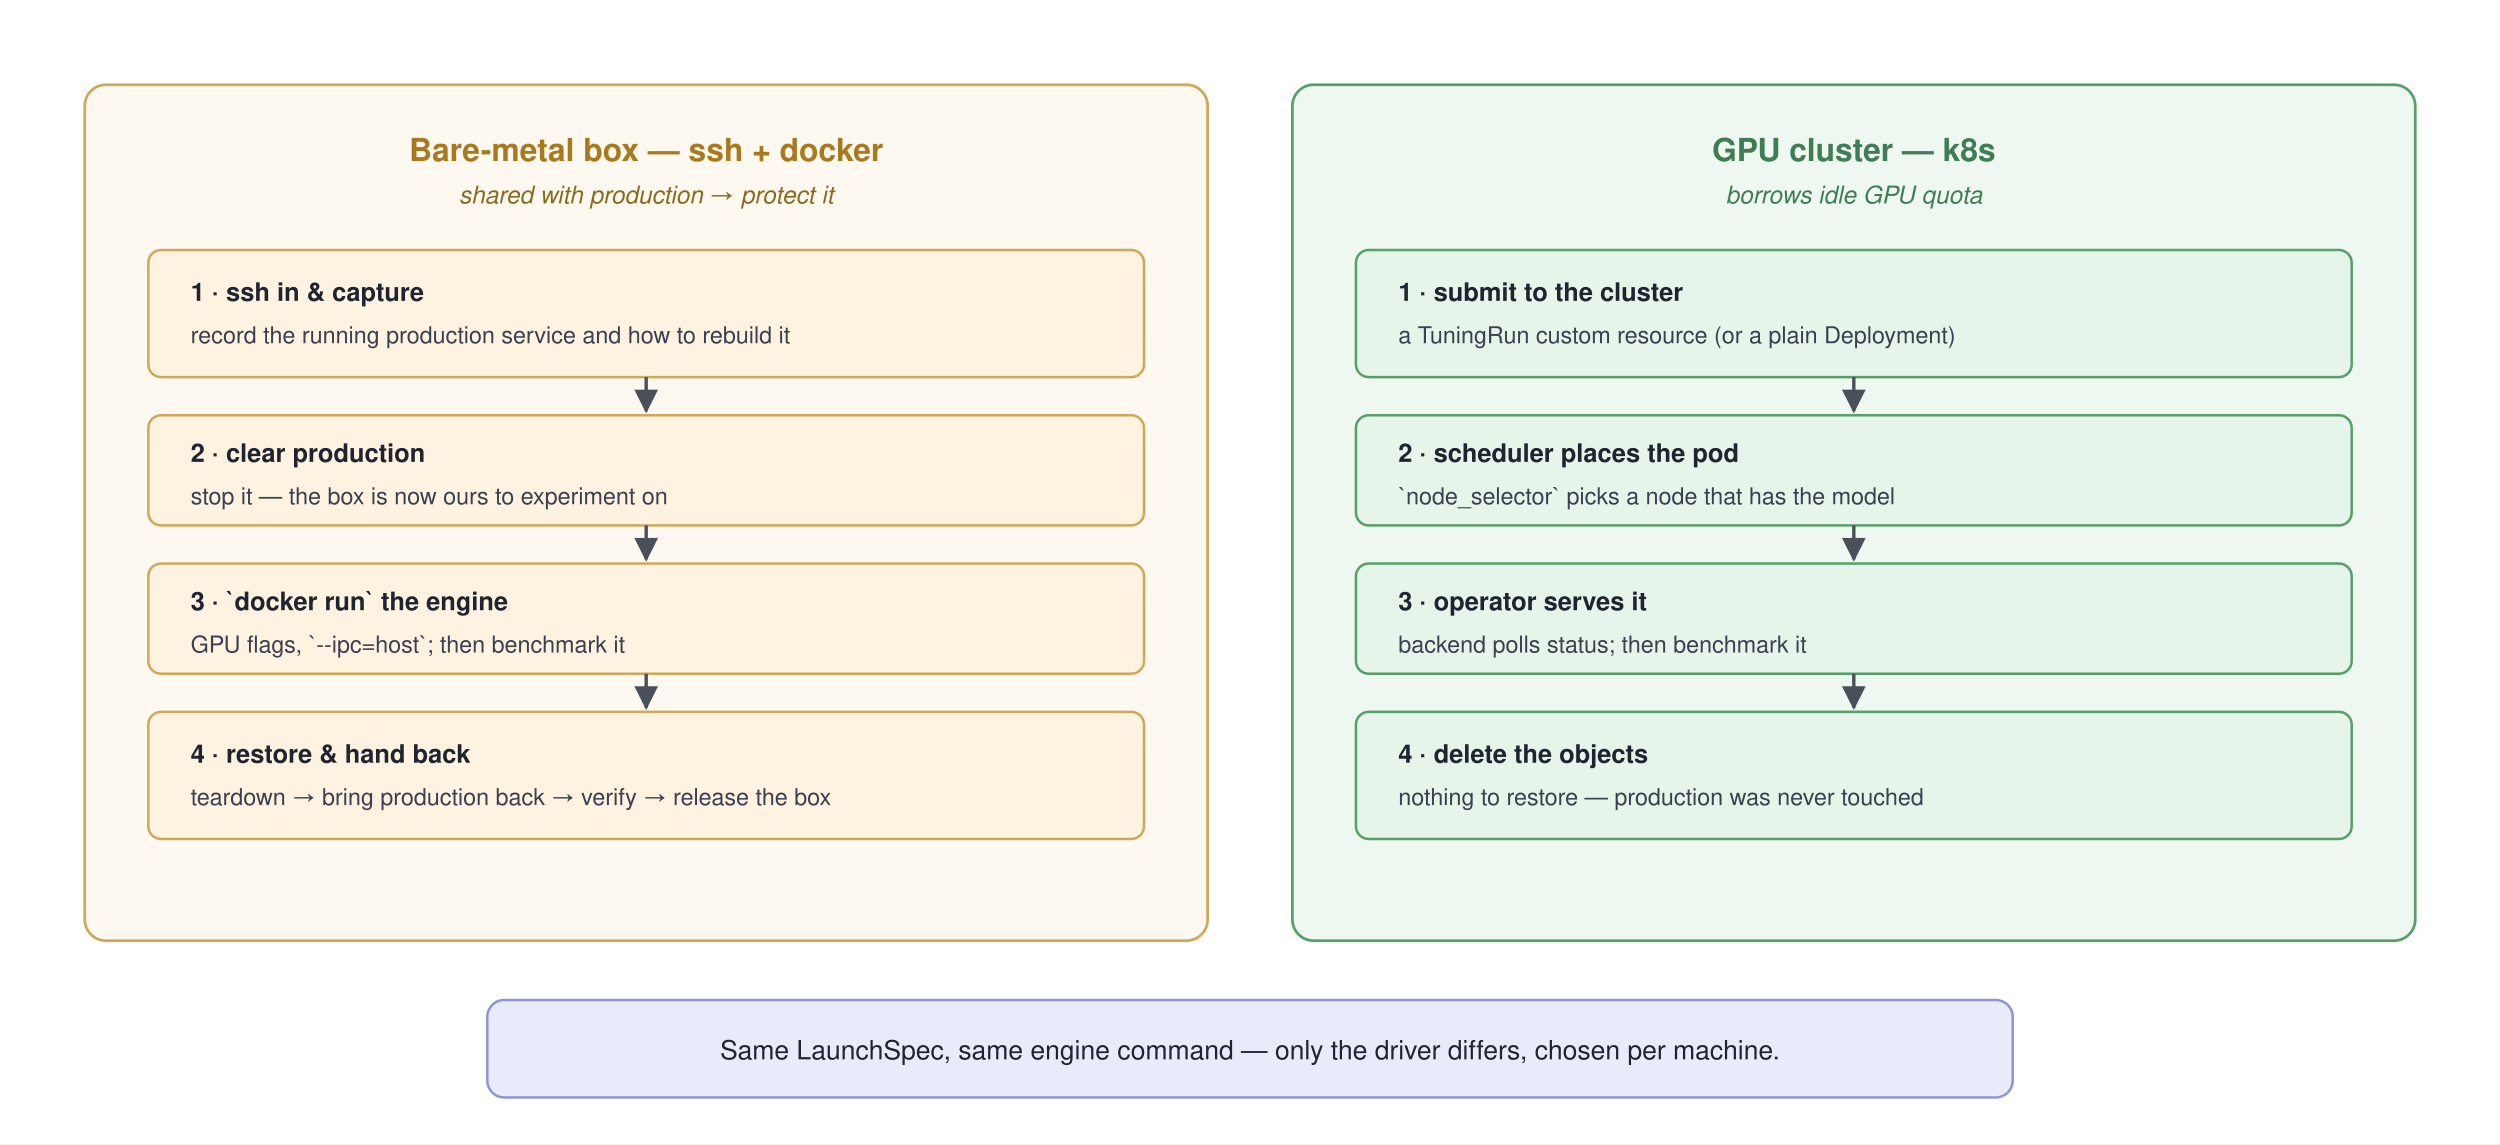
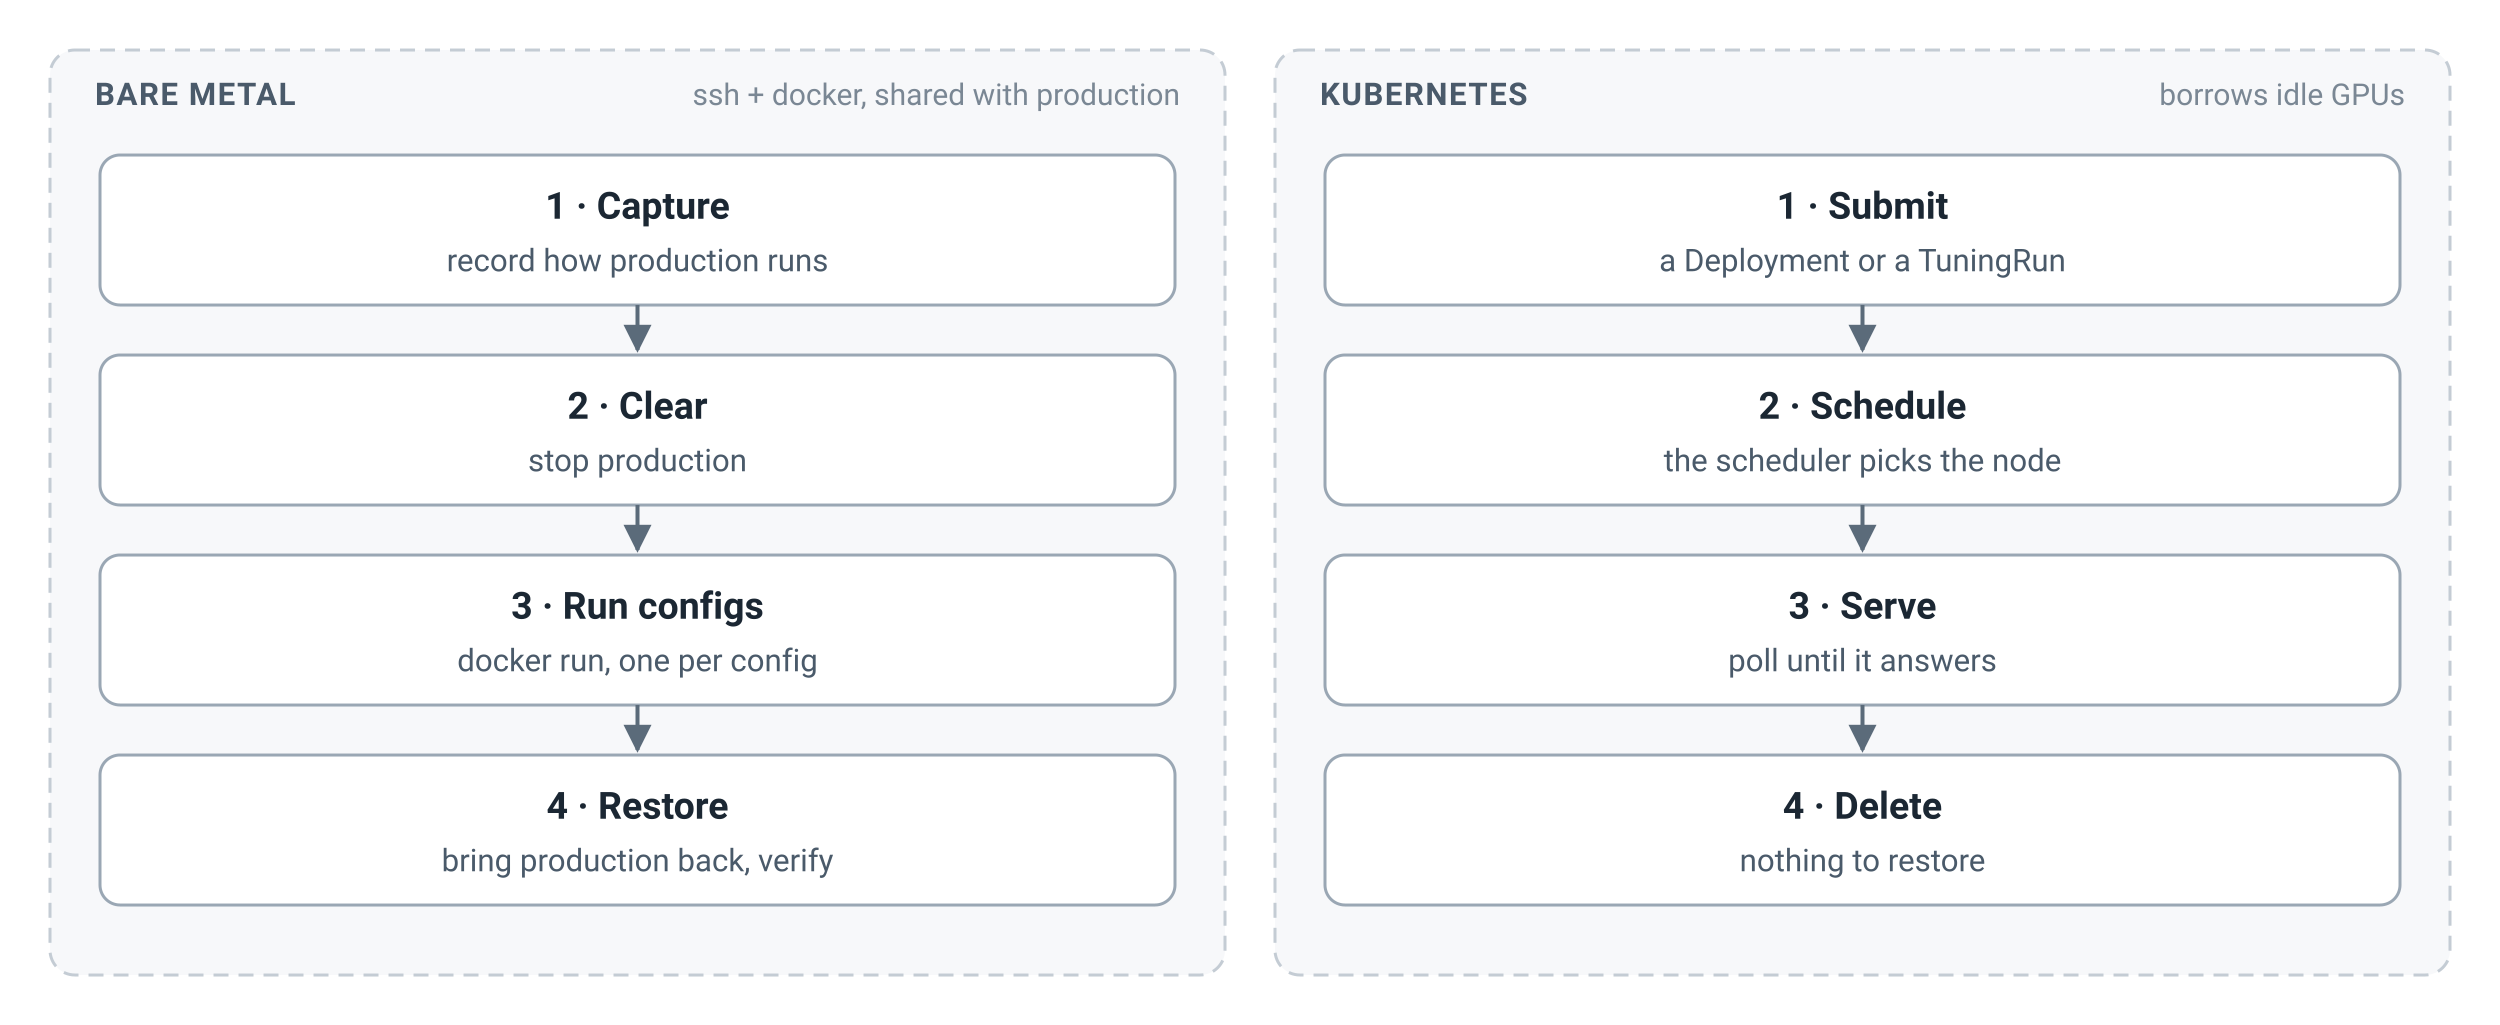
- <svg xmlns="http://www.w3.org/2000/svg" viewBox="0 0 1180 540" font-family="Helvetica, Arial, sans-serif">
+ <svg xmlns="http://www.w3.org/2000/svg" viewBox="0 0 1000 410" font-family="-apple-system, Segoe UI, Roboto, Helvetica, Arial, sans-serif">
  <defs>
-     <marker id="arr" viewBox="0 0 10 10" refX="9" refY="5" markerWidth="7" markerHeight="7" orient="auto-start-reverse">
-       <path d="M0,0 L10,5 L0,10 z" fill="#4a4f5a" />
+     <marker id="a-grey" viewBox="0 0 10 10" refX="9" refY="5" markerWidth="7" markerHeight="7" orient="auto-start-reverse">
+       <path d="M0 0 L10 5 L0 10 z" fill="#5b6b7a" />
+     </marker>
+     <marker id="a-green" viewBox="0 0 10 10" refX="9" refY="5" markerWidth="7" markerHeight="7" orient="auto-start-reverse">
+       <path d="M0 0 L10 5 L0 10 z" fill="#2f6f4f" />
+     </marker>
+     <marker id="a-orange" viewBox="0 0 10 10" refX="9" refY="5" markerWidth="7" markerHeight="7" orient="auto-start-reverse">
+       <path d="M0 0 L10 5 L0 10 z" fill="#c07a2c" />
+     </marker>
+     <marker id="a-purple" viewBox="0 0 10 10" refX="9" refY="5" markerWidth="7" markerHeight="7" orient="auto-start-reverse">
+       <path d="M0 0 L10 5 L0 10 z" fill="#8b72be" />
+     </marker>
+     <marker id="a-red" viewBox="0 0 10 10" refX="9" refY="5" markerWidth="7" markerHeight="7" orient="auto-start-reverse">
+       <path d="M0 0 L10 5 L0 10 z" fill="#c96161" />
+     </marker>
+     <marker id="a-blue" viewBox="0 0 10 10" refX="9" refY="5" markerWidth="7" markerHeight="7" orient="auto-start-reverse">
+       <path d="M0 0 L10 5 L0 10 z" fill="#5b85c9" />
    </marker>
  </defs>
-   <style>
-     .colA  { fill:#fdf9f0; stroke:#d0a85a; stroke-width:1.3; }
-     .colB  { fill:#eef7f0; stroke:#57a06a; stroke-width:1.3; }
-     .stepA { fill:#fdf3e0; stroke:#d0a85a; stroke-width:1.2; }
-     .stepB { fill:#e6f4ea; stroke:#57a06a; stroke-width:1.2; }
-     .band  { fill:#e9ebfa; stroke:#8f96d8; stroke-width:1.2; }
-     .htitle { font-size:15px; font-weight:bold; text-anchor:middle; }
-     .htag { font-size:11.5px; text-anchor:middle; font-style:italic; }
-     .stitle { font-size:12px; font-weight:bold; fill:#1f2430; text-anchor:start; }
-     .ssub  { font-size:11px; fill:#3a4050; text-anchor:start; }
-     .edge  { stroke:#4a4f5a; stroke-width:1.6; fill:none; }
-     .bandt { font-size:12.5px; fill:#1f2430; text-anchor:middle; }
-   </style>
-   <rect x="0" y="0" width="1180" height="540" fill="#ffffff" />
-   <rect class="colA" x="40" y="40" width="530" height="404" rx="10" />
-   <rect class="colB" x="610" y="40" width="530" height="404" rx="10" />
-   <text class="htitle" x="305" y="76" fill="#a9791f">Bare-metal box — ssh + docker</text>
-   <text class="htag" x="305" y="96" fill="#8a6a1e">shared with production → protect it</text>
-   <text class="htitle" x="875" y="76" fill="#3f7d54">GPU cluster — k8s</text>
-   <text class="htag" x="875" y="96" fill="#3f7d54">borrows idle GPU quota</text>
-   <rect class="stepA" x="70" y="118" width="470" height="60" rx="6" />
-   <text class="stitle" x="90" y="142">1 · ssh in &amp; capture</text>
-   <text class="ssub" x="90" y="162">record the running production service and how to rebuild it</text>
-   <rect class="stepA" x="70" y="196" width="470" height="52" rx="6" />
-   <text class="stitle" x="90" y="218">2 · clear production</text>
-   <text class="ssub" x="90" y="238">stop it — the box is now ours to experiment on</text>
-   <rect class="stepA" x="70" y="266" width="470" height="52" rx="6" />
-   <text class="stitle" x="90" y="288">3 · `docker run` the engine</text>
-   <text class="ssub" x="90" y="308">GPU flags, `--ipc=host`; then benchmark it</text>
-   <rect class="stepA" x="70" y="336" width="470" height="60" rx="6" />
-   <text class="stitle" x="90" y="360">4 · restore &amp; hand back</text>
-   <text class="ssub" x="90" y="380">teardown → bring production back → verify → release the box</text>
-   <path class="edge" d="M305,178 V194" marker-end="url(#arr)" />
-   <path class="edge" d="M305,248 V264" marker-end="url(#arr)" />
-   <path class="edge" d="M305,318 V334" marker-end="url(#arr)" />
-   <rect class="stepB" x="640" y="118" width="470" height="60" rx="6" />
-   <text class="stitle" x="660" y="142">1 · submit to the cluster</text>
-   <text class="ssub" x="660" y="162">a TuningRun custom resource (or a plain Deployment)</text>
-   <rect class="stepB" x="640" y="196" width="470" height="52" rx="6" />
-   <text class="stitle" x="660" y="218">2 · scheduler places the pod</text>
-   <text class="ssub" x="660" y="238">`node_selector` picks a node that has the model</text>
-   <rect class="stepB" x="640" y="266" width="470" height="52" rx="6" />
-   <text class="stitle" x="660" y="288">3 · operator serves it</text>
-   <text class="ssub" x="660" y="308">backend polls status; then benchmark it</text>
-   <rect class="stepB" x="640" y="336" width="470" height="60" rx="6" />
-   <text class="stitle" x="660" y="360">4 · delete the objects</text>
-   <text class="ssub" x="660" y="380">nothing to restore — production was never touched</text>
-   <path class="edge" d="M875,178 V194" marker-end="url(#arr)" />
-   <path class="edge" d="M875,248 V264" marker-end="url(#arr)" />
-   <path class="edge" d="M875,318 V334" marker-end="url(#arr)" />
-   <rect class="band" x="230" y="472" width="720" height="46" rx="8" />
-   <text class="bandt" x="590" y="500">Same LaunchSpec, same engine command — only the driver differs, chosen per machine.</text>
+   <rect width="1000" height="410" fill="#ffffff" />
+   <rect x="20" y="20" width="470" height="370" rx="10" fill="#f7f8fa" stroke="#c4ccd4" stroke-width="1.2" stroke-dasharray="6 4" />
+   <text x="38" y="42" font-size="12.5" fill="#4a5a6a" font-weight="700" letter-spacing="0.6" text-anchor="start">BARE METAL</text>
+   <text x="472" y="42" font-size="12" fill="#7a8794" text-anchor="end">ssh + docker, shared with production</text>
+   <rect x="40" y="62" width="430" height="60" rx="8" fill="#ffffff" stroke="#9aa7b4" stroke-width="1.2" />
+   <text x="255.0" y="87.5" font-size="15" fill="#1b2733" font-weight="700" text-anchor="middle">1 · Capture</text>
+   <text x="255.0" y="108.5" font-size="12.5" fill="#4a5a6a" text-anchor="middle">record how production runs</text>
+   <path d="M255 122 L255 140" fill="none" stroke="#5b6b7a" stroke-width="1.6" marker-end="url(#a-grey)" />
+   <rect x="40" y="142" width="430" height="60" rx="8" fill="#ffffff" stroke="#9aa7b4" stroke-width="1.2" />
+   <text x="255.0" y="167.5" font-size="15" fill="#1b2733" font-weight="700" text-anchor="middle">2 · Clear</text>
+   <text x="255.0" y="188.5" font-size="12.5" fill="#4a5a6a" text-anchor="middle">stop production</text>
+   <path d="M255 202 L255 220" fill="none" stroke="#5b6b7a" stroke-width="1.6" marker-end="url(#a-grey)" />
+   <rect x="40" y="222" width="430" height="60" rx="8" fill="#ffffff" stroke="#9aa7b4" stroke-width="1.2" />
+   <text x="255.0" y="247.5" font-size="15" fill="#1b2733" font-weight="700" text-anchor="middle">3 · Run configs</text>
+   <text x="255.0" y="268.5" font-size="12.5" fill="#4a5a6a" text-anchor="middle">docker run, one per config</text>
+   <path d="M255 282 L255 300" fill="none" stroke="#5b6b7a" stroke-width="1.6" marker-end="url(#a-grey)" />
+   <rect x="40" y="302" width="430" height="60" rx="8" fill="#ffffff" stroke="#9aa7b4" stroke-width="1.2" />
+   <text x="255.0" y="327.5" font-size="15" fill="#1b2733" font-weight="700" text-anchor="middle">4 · Restore</text>
+   <text x="255.0" y="348.5" font-size="12.5" fill="#4a5a6a" text-anchor="middle">bring production back, verify</text>
+   <rect x="510" y="20" width="470" height="370" rx="10" fill="#f7f8fa" stroke="#c4ccd4" stroke-width="1.2" stroke-dasharray="6 4" />
+   <text x="528" y="42" font-size="12.5" fill="#4a5a6a" font-weight="700" letter-spacing="0.6" text-anchor="start">KUBERNETES</text>
+   <text x="962" y="42" font-size="12" fill="#7a8794" text-anchor="end">borrows idle GPUs</text>
+   <rect x="530" y="62" width="430" height="60" rx="8" fill="#ffffff" stroke="#9aa7b4" stroke-width="1.2" />
+   <text x="745.0" y="87.5" font-size="15" fill="#1b2733" font-weight="700" text-anchor="middle">1 · Submit</text>
+   <text x="745.0" y="108.5" font-size="12.5" fill="#4a5a6a" text-anchor="middle">a Deployment or a TuningRun</text>
+   <path d="M745 122 L745 140" fill="none" stroke="#5b6b7a" stroke-width="1.6" marker-end="url(#a-grey)" />
+   <rect x="530" y="142" width="430" height="60" rx="8" fill="#ffffff" stroke="#9aa7b4" stroke-width="1.2" />
+   <text x="745.0" y="167.5" font-size="15" fill="#1b2733" font-weight="700" text-anchor="middle">2 · Schedule</text>
+   <text x="745.0" y="188.5" font-size="12.5" fill="#4a5a6a" text-anchor="middle">the scheduler picks the node</text>
+   <path d="M745 202 L745 220" fill="none" stroke="#5b6b7a" stroke-width="1.6" marker-end="url(#a-grey)" />
+   <rect x="530" y="222" width="430" height="60" rx="8" fill="#ffffff" stroke="#9aa7b4" stroke-width="1.2" />
+   <text x="745.0" y="247.5" font-size="15" fill="#1b2733" font-weight="700" text-anchor="middle">3 · Serve</text>
+   <text x="745.0" y="268.5" font-size="12.5" fill="#4a5a6a" text-anchor="middle">poll until it answers</text>
+   <path d="M745 282 L745 300" fill="none" stroke="#5b6b7a" stroke-width="1.6" marker-end="url(#a-grey)" />
+   <rect x="530" y="302" width="430" height="60" rx="8" fill="#ffffff" stroke="#9aa7b4" stroke-width="1.2" />
+   <text x="745.0" y="327.5" font-size="15" fill="#1b2733" font-weight="700" text-anchor="middle">4 · Delete</text>
+   <text x="745.0" y="348.5" font-size="12.5" fill="#4a5a6a" text-anchor="middle">nothing to restore</text>
</svg>
